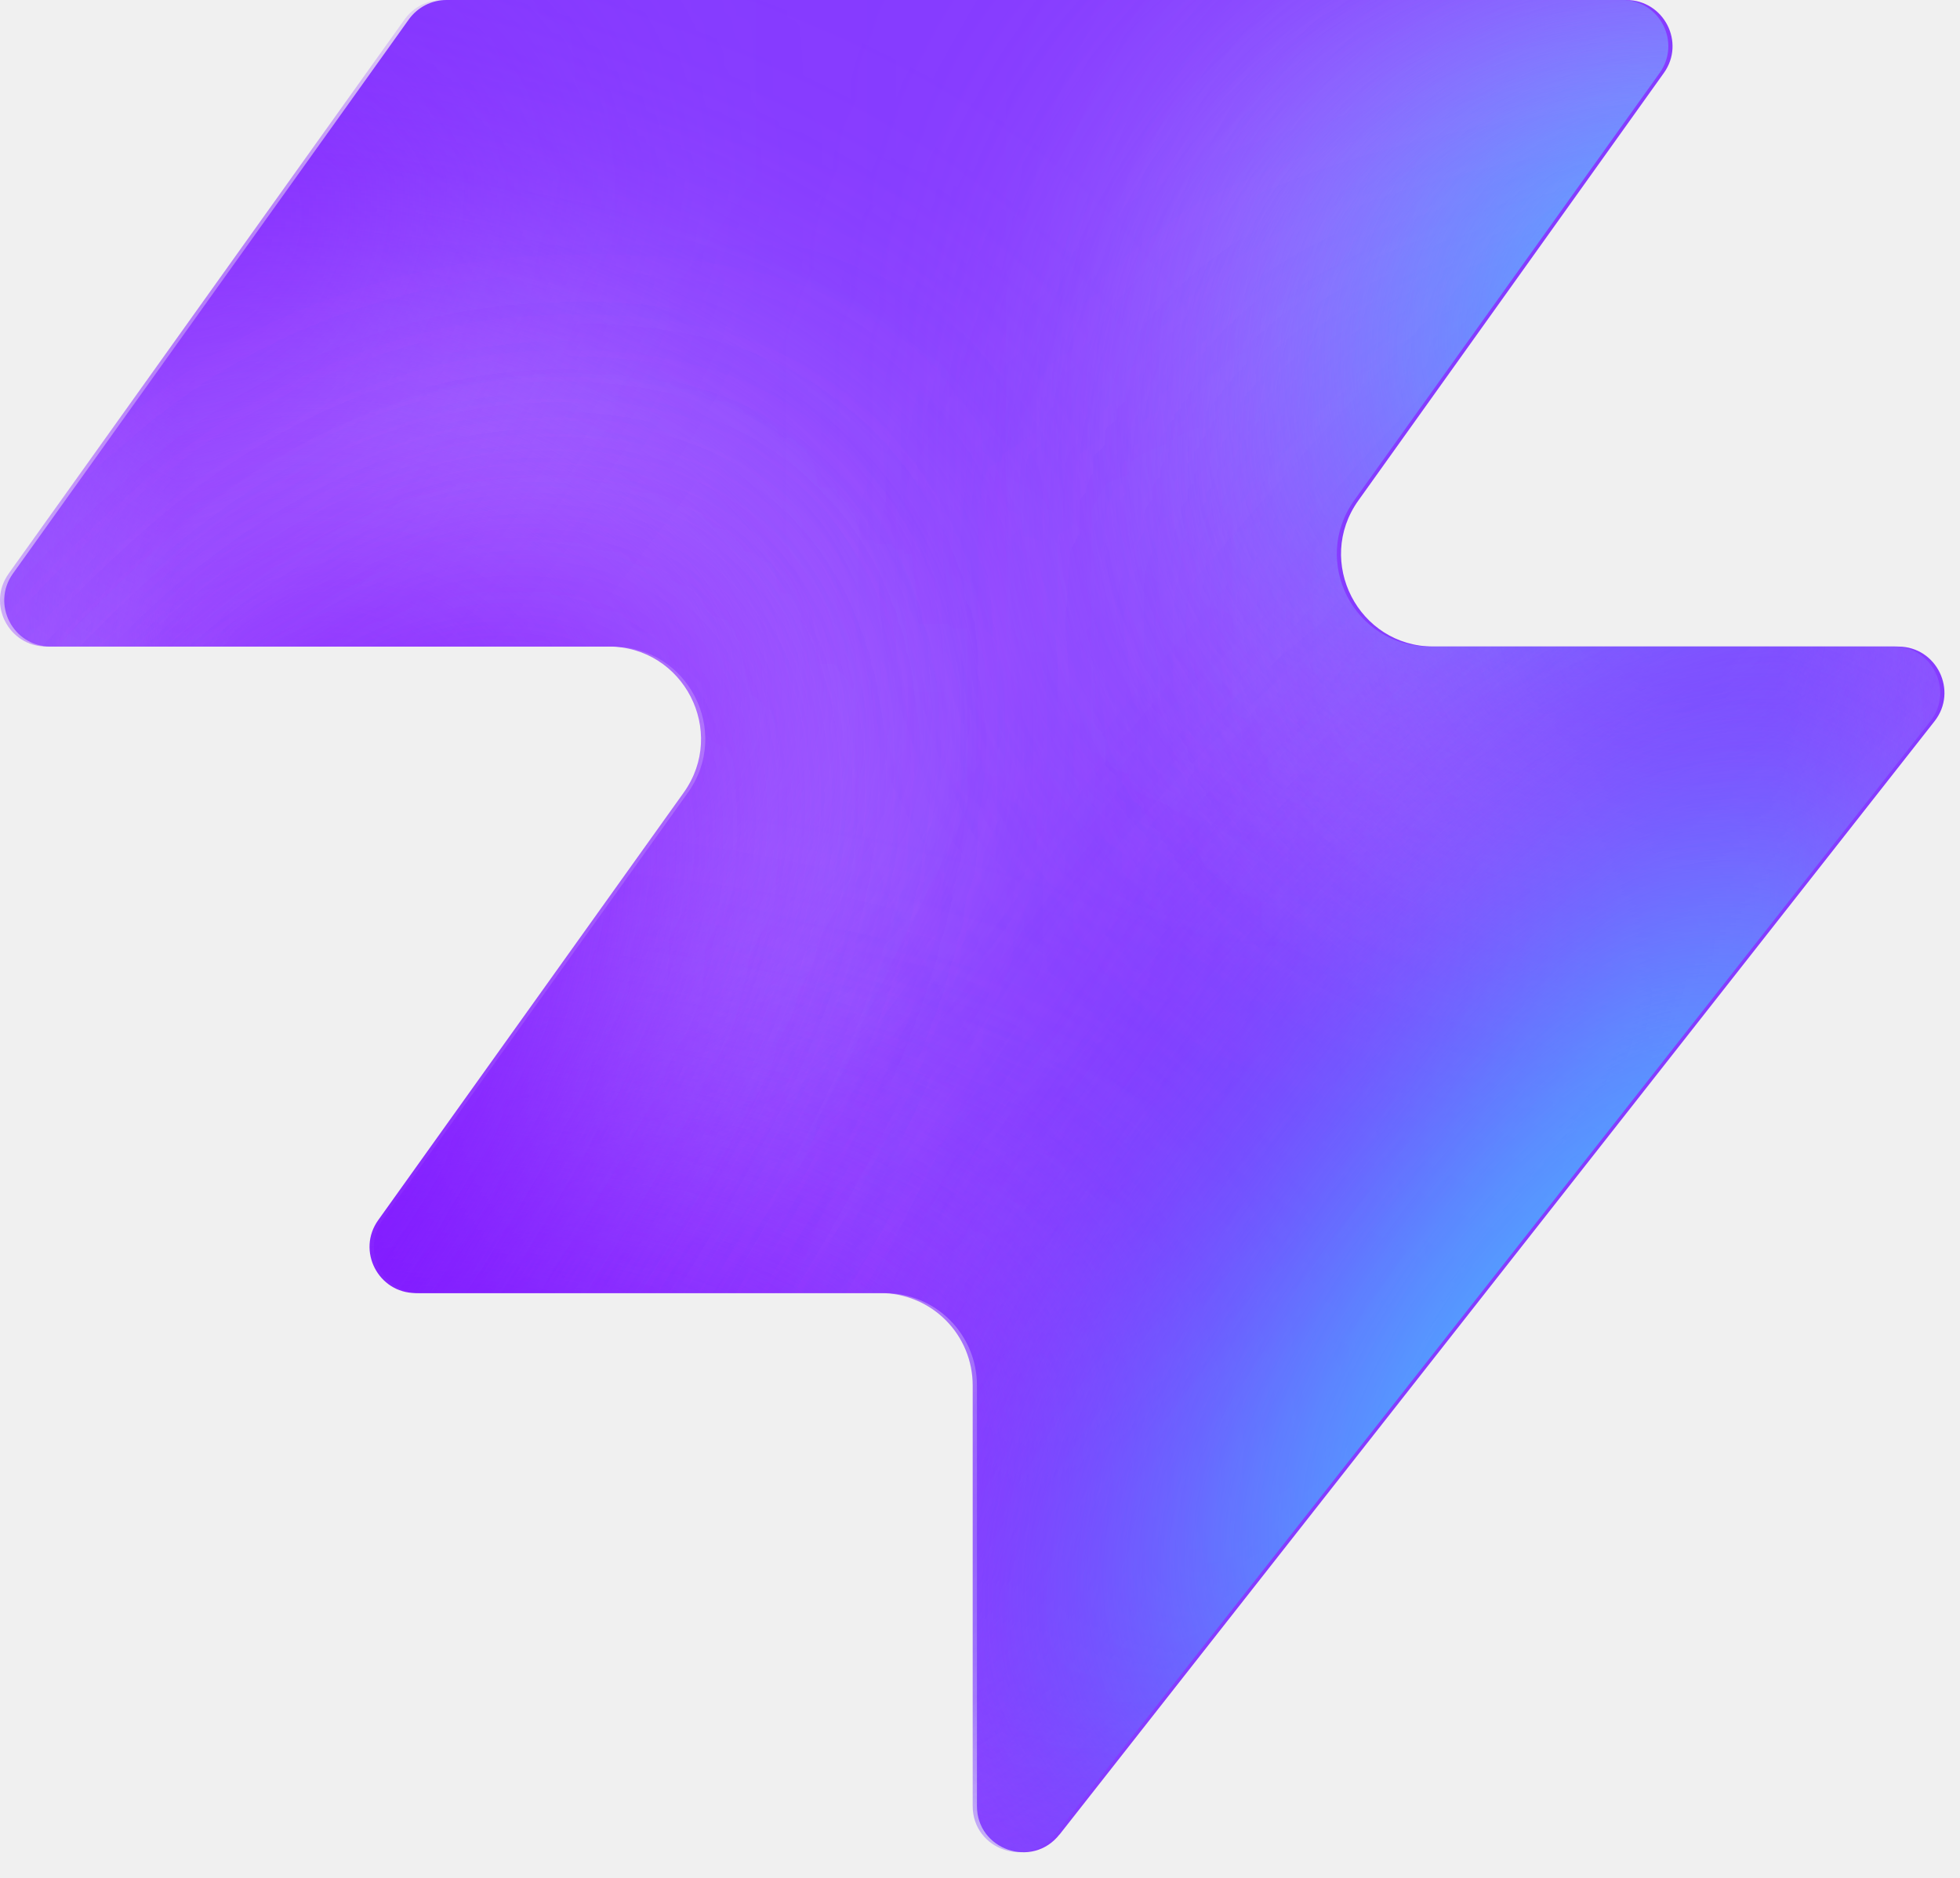
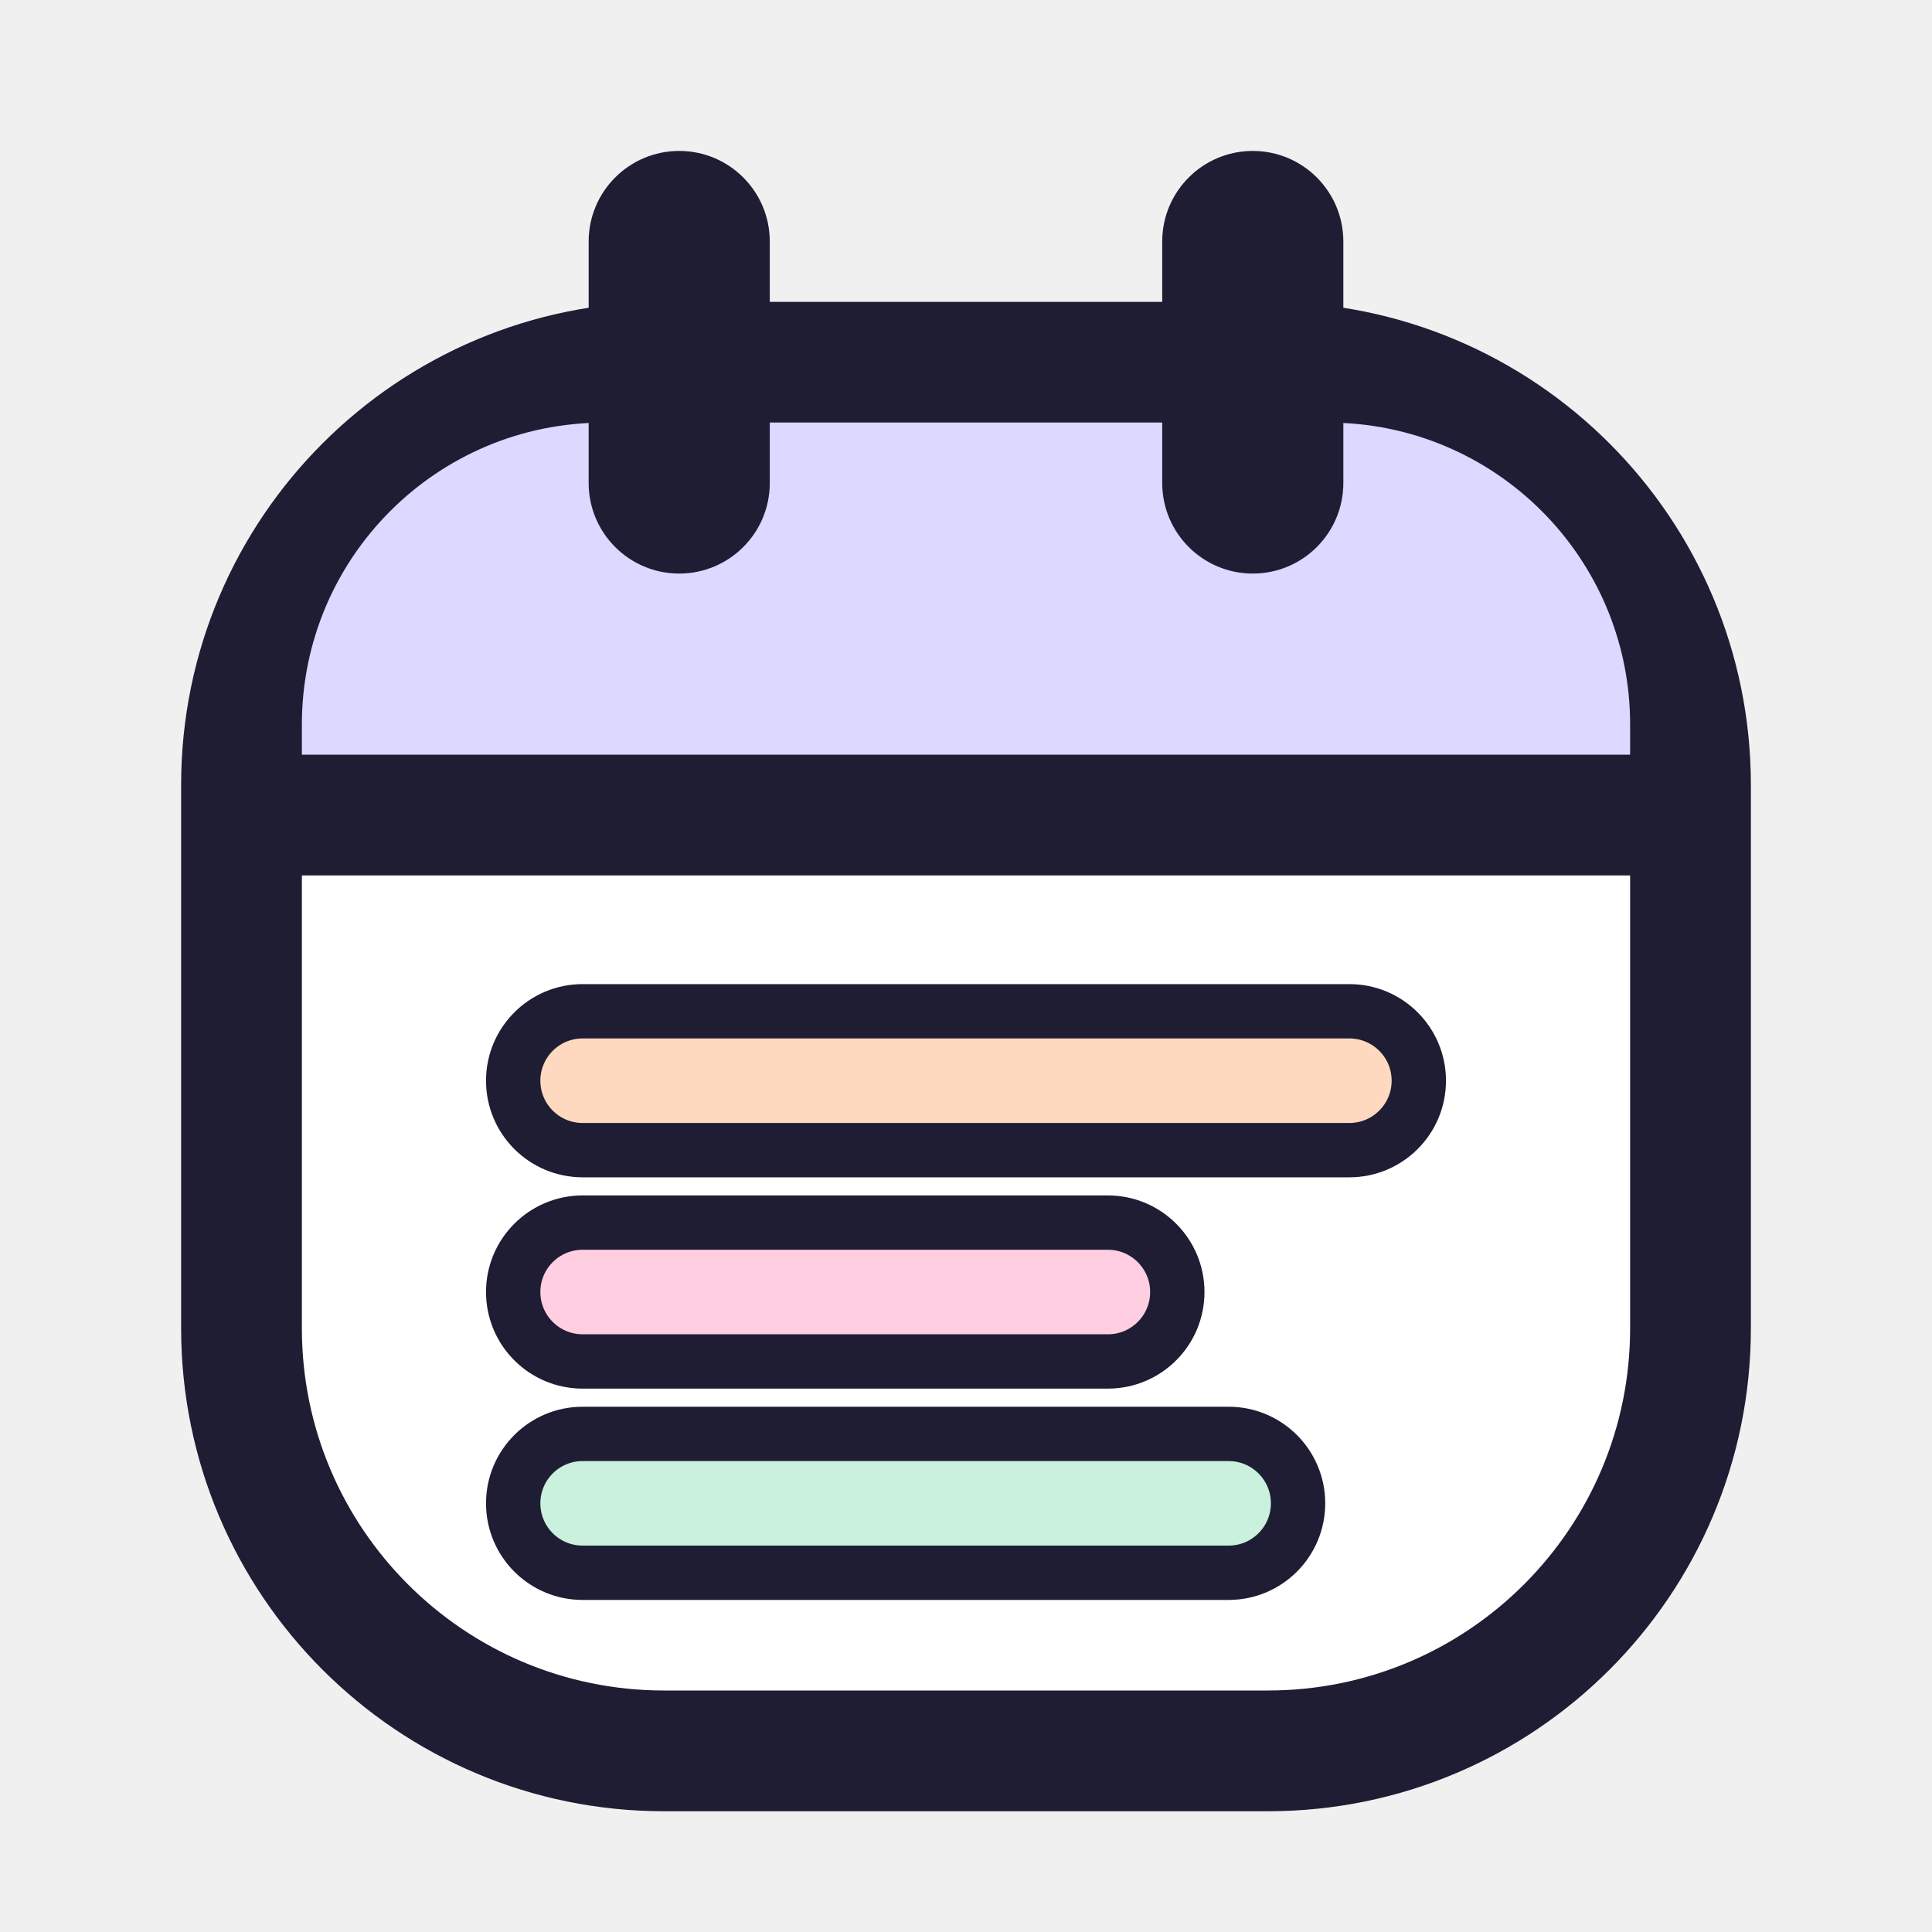
- <svg xmlns="http://www.w3.org/2000/svg" width="48" height="46" fill="none" viewBox="0 0 48 46">
-   <path fill="#863bff" d="M25.946 44.938c-.664.845-2.021.375-2.021-.698V33.937a2.26 2.26 0 0 0-2.262-2.262H10.287c-.92 0-1.456-1.04-.92-1.788l7.48-10.471c1.07-1.497 0-3.578-1.842-3.578H1.237c-.92 0-1.456-1.04-.92-1.788L10.013.474c.214-.297.556-.474.92-.474h28.894c.92 0 1.456 1.04.92 1.788l-7.48 10.471c-1.07 1.498 0 3.579 1.842 3.579h11.377c.943 0 1.473 1.088.89 1.83L25.947 44.94z" style="fill:#863bff;fill:color(display-p3 .525 .23 1);fill-opacity:1" />
-   <mask id="a" width="48" height="46" x="0" y="0" maskUnits="userSpaceOnUse" style="mask-type:alpha">
-     <path fill="#000" d="M25.842 44.938c-.664.844-2.021.375-2.021-.698V33.937a2.26 2.26 0 0 0-2.262-2.262H10.183c-.92 0-1.456-1.04-.92-1.788l7.48-10.471c1.07-1.498 0-3.579-1.842-3.579H1.133c-.92 0-1.456-1.04-.92-1.787L9.91.473c.214-.297.556-.474.92-.474h28.894c.92 0 1.456 1.04.92 1.788l-7.48 10.471c-1.07 1.498 0 3.578 1.842 3.578h11.377c.943 0 1.473 1.088.89 1.832L25.843 44.94z" style="fill:#000;fill-opacity:1" />
-   </mask>
-   <g mask="url(#a)">
-     <g filter="url(#b)">
-       <ellipse cx="5.508" cy="14.704" fill="#ede6ff" rx="5.508" ry="14.704" style="fill:#ede6ff;fill:color(display-p3 .927 .903 1);fill-opacity:1" transform="matrix(.00324 1 1 -.00324 -4.47 31.516)" />
-     </g>
-     <g filter="url(#c)">
-       <ellipse cx="10.399" cy="29.851" fill="#ede6ff" rx="10.399" ry="29.851" style="fill:#ede6ff;fill:color(display-p3 .927 .903 1);fill-opacity:1" transform="matrix(.00324 1 1 -.00324 -39.328 7.883)" />
-     </g>
-     <g filter="url(#d)">
-       <ellipse cx="5.508" cy="30.487" fill="#7e14ff" rx="5.508" ry="30.487" style="fill:#7e14ff;fill:color(display-p3 .492 .077 1);fill-opacity:1" transform="rotate(89.814 -25.913 -14.639)scale(1 -1)" />
-     </g>
-     <g filter="url(#e)">
-       <ellipse cx="5.508" cy="30.599" fill="#7e14ff" rx="5.508" ry="30.599" style="fill:#7e14ff;fill:color(display-p3 .492 .077 1);fill-opacity:1" transform="rotate(89.814 -32.644 -3.334)scale(1 -1)" />
-     </g>
-     <g filter="url(#f)">
-       <ellipse cx="5.508" cy="30.599" fill="#7e14ff" rx="5.508" ry="30.599" style="fill:#7e14ff;fill:color(display-p3 .492 .077 1);fill-opacity:1" transform="matrix(.00324 1 1 -.00324 -34.34 30.47)" />
-     </g>
-     <g filter="url(#g)">
-       <ellipse cx="14.072" cy="22.078" fill="#ede6ff" rx="14.072" ry="22.078" style="fill:#ede6ff;fill:color(display-p3 .927 .903 1);fill-opacity:1" transform="rotate(93.35 24.506 48.493)scale(-1 1)" />
-     </g>
-     <g filter="url(#h)">
-       <ellipse cx="3.47" cy="21.501" fill="#7e14ff" rx="3.47" ry="21.501" style="fill:#7e14ff;fill:color(display-p3 .492 .077 1);fill-opacity:1" transform="rotate(89.009 28.708 47.59)scale(-1 1)" />
-     </g>
-     <g filter="url(#i)">
-       <ellipse cx="3.47" cy="21.501" fill="#7e14ff" rx="3.47" ry="21.501" style="fill:#7e14ff;fill:color(display-p3 .492 .077 1);fill-opacity:1" transform="rotate(89.009 28.708 47.59)scale(-1 1)" />
-     </g>
-     <g filter="url(#j)">
-       <ellipse cx=".387" cy="8.972" fill="#7e14ff" rx="4.407" ry="29.108" style="fill:#7e14ff;fill:color(display-p3 .492 .077 1);fill-opacity:1" transform="rotate(39.51 .387 8.972)" />
-     </g>
-     <g filter="url(#k)">
-       <ellipse cx="47.523" cy="-6.092" fill="#7e14ff" rx="4.407" ry="29.108" style="fill:#7e14ff;fill:color(display-p3 .492 .077 1);fill-opacity:1" transform="rotate(37.892 47.523 -6.092)" />
-     </g>
-     <g filter="url(#l)">
-       <ellipse cx="41.412" cy="6.333" fill="#47bfff" rx="5.971" ry="9.665" style="fill:#47bfff;fill:color(display-p3 .28 .748 1);fill-opacity:1" transform="rotate(37.892 41.412 6.333)" />
-     </g>
-     <g filter="url(#m)">
-       <ellipse cx="-1.879" cy="38.332" fill="#7e14ff" rx="4.407" ry="29.108" style="fill:#7e14ff;fill:color(display-p3 .492 .077 1);fill-opacity:1" transform="rotate(37.892 -1.88 38.332)" />
-     </g>
-     <g filter="url(#n)">
-       <ellipse cx="-1.879" cy="38.332" fill="#7e14ff" rx="4.407" ry="29.108" style="fill:#7e14ff;fill:color(display-p3 .492 .077 1);fill-opacity:1" transform="rotate(37.892 -1.88 38.332)" />
-     </g>
-     <g filter="url(#o)">
-       <ellipse cx="35.651" cy="29.907" fill="#7e14ff" rx="4.407" ry="29.108" style="fill:#7e14ff;fill:color(display-p3 .492 .077 1);fill-opacity:1" transform="rotate(37.892 35.651 29.907)" />
-     </g>
-     <g filter="url(#p)">
-       <ellipse cx="38.418" cy="32.4" fill="#47bfff" rx="5.971" ry="15.297" style="fill:#47bfff;fill:color(display-p3 .28 .748 1);fill-opacity:1" transform="rotate(37.892 38.418 32.4)" />
-     </g>
-   </g>
-   <defs>
-     <filter id="b" width="60.045" height="41.654" x="-19.77" y="16.149" color-interpolation-filters="sRGB" filterUnits="userSpaceOnUse">
-       <feFlood flood-opacity="0" result="BackgroundImageFix" />
-       <feBlend in="SourceGraphic" in2="BackgroundImageFix" result="shape" />
-       <feGaussianBlur result="effect1_foregroundBlur_2002_17158" stdDeviation="7.659" />
-     </filter>
-     <filter id="c" width="90.34" height="51.437" x="-54.613" y="-7.533" color-interpolation-filters="sRGB" filterUnits="userSpaceOnUse">
-       <feFlood flood-opacity="0" result="BackgroundImageFix" />
-       <feBlend in="SourceGraphic" in2="BackgroundImageFix" result="shape" />
-       <feGaussianBlur result="effect1_foregroundBlur_2002_17158" stdDeviation="7.659" />
-     </filter>
-     <filter id="d" width="79.355" height="29.4" x="-49.64" y="2.03" color-interpolation-filters="sRGB" filterUnits="userSpaceOnUse">
-       <feFlood flood-opacity="0" result="BackgroundImageFix" />
-       <feBlend in="SourceGraphic" in2="BackgroundImageFix" result="shape" />
-       <feGaussianBlur result="effect1_foregroundBlur_2002_17158" stdDeviation="4.596" />
-     </filter>
-     <filter id="e" width="79.579" height="29.4" x="-45.045" y="20.029" color-interpolation-filters="sRGB" filterUnits="userSpaceOnUse">
-       <feFlood flood-opacity="0" result="BackgroundImageFix" />
-       <feBlend in="SourceGraphic" in2="BackgroundImageFix" result="shape" />
-       <feGaussianBlur result="effect1_foregroundBlur_2002_17158" stdDeviation="4.596" />
-     </filter>
-     <filter id="f" width="79.579" height="29.4" x="-43.513" y="21.178" color-interpolation-filters="sRGB" filterUnits="userSpaceOnUse">
-       <feFlood flood-opacity="0" result="BackgroundImageFix" />
-       <feBlend in="SourceGraphic" in2="BackgroundImageFix" result="shape" />
-       <feGaussianBlur result="effect1_foregroundBlur_2002_17158" stdDeviation="4.596" />
-     </filter>
-     <filter id="g" width="74.749" height="58.852" x="15.756" y="-17.901" color-interpolation-filters="sRGB" filterUnits="userSpaceOnUse">
-       <feFlood flood-opacity="0" result="BackgroundImageFix" />
-       <feBlend in="SourceGraphic" in2="BackgroundImageFix" result="shape" />
-       <feGaussianBlur result="effect1_foregroundBlur_2002_17158" stdDeviation="7.659" />
-     </filter>
-     <filter id="h" width="61.377" height="25.362" x="23.548" y="2.284" color-interpolation-filters="sRGB" filterUnits="userSpaceOnUse">
-       <feFlood flood-opacity="0" result="BackgroundImageFix" />
-       <feBlend in="SourceGraphic" in2="BackgroundImageFix" result="shape" />
-       <feGaussianBlur result="effect1_foregroundBlur_2002_17158" stdDeviation="4.596" />
-     </filter>
-     <filter id="i" width="61.377" height="25.362" x="23.548" y="2.284" color-interpolation-filters="sRGB" filterUnits="userSpaceOnUse">
-       <feFlood flood-opacity="0" result="BackgroundImageFix" />
-       <feBlend in="SourceGraphic" in2="BackgroundImageFix" result="shape" />
-       <feGaussianBlur result="effect1_foregroundBlur_2002_17158" stdDeviation="4.596" />
-     </filter>
-     <filter id="j" width="56.045" height="63.649" x="-27.636" y="-22.853" color-interpolation-filters="sRGB" filterUnits="userSpaceOnUse">
-       <feFlood flood-opacity="0" result="BackgroundImageFix" />
-       <feBlend in="SourceGraphic" in2="BackgroundImageFix" result="shape" />
-       <feGaussianBlur result="effect1_foregroundBlur_2002_17158" stdDeviation="4.596" />
-     </filter>
-     <filter id="k" width="54.814" height="64.646" x="20.116" y="-38.415" color-interpolation-filters="sRGB" filterUnits="userSpaceOnUse">
-       <feFlood flood-opacity="0" result="BackgroundImageFix" />
-       <feBlend in="SourceGraphic" in2="BackgroundImageFix" result="shape" />
-       <feGaussianBlur result="effect1_foregroundBlur_2002_17158" stdDeviation="4.596" />
-     </filter>
-     <filter id="l" width="33.541" height="35.313" x="24.641" y="-11.323" color-interpolation-filters="sRGB" filterUnits="userSpaceOnUse">
-       <feFlood flood-opacity="0" result="BackgroundImageFix" />
-       <feBlend in="SourceGraphic" in2="BackgroundImageFix" result="shape" />
-       <feGaussianBlur result="effect1_foregroundBlur_2002_17158" stdDeviation="4.596" />
-     </filter>
-     <filter id="m" width="54.814" height="64.646" x="-29.286" y="6.009" color-interpolation-filters="sRGB" filterUnits="userSpaceOnUse">
-       <feFlood flood-opacity="0" result="BackgroundImageFix" />
-       <feBlend in="SourceGraphic" in2="BackgroundImageFix" result="shape" />
-       <feGaussianBlur result="effect1_foregroundBlur_2002_17158" stdDeviation="4.596" />
-     </filter>
-     <filter id="n" width="54.814" height="64.646" x="-29.286" y="6.009" color-interpolation-filters="sRGB" filterUnits="userSpaceOnUse">
-       <feFlood flood-opacity="0" result="BackgroundImageFix" />
-       <feBlend in="SourceGraphic" in2="BackgroundImageFix" result="shape" />
-       <feGaussianBlur result="effect1_foregroundBlur_2002_17158" stdDeviation="4.596" />
-     </filter>
-     <filter id="o" width="54.814" height="64.646" x="8.244" y="-2.416" color-interpolation-filters="sRGB" filterUnits="userSpaceOnUse">
-       <feFlood flood-opacity="0" result="BackgroundImageFix" />
-       <feBlend in="SourceGraphic" in2="BackgroundImageFix" result="shape" />
-       <feGaussianBlur result="effect1_foregroundBlur_2002_17158" stdDeviation="4.596" />
-     </filter>
-     <filter id="p" width="39.409" height="43.623" x="18.713" y="10.588" color-interpolation-filters="sRGB" filterUnits="userSpaceOnUse">
-       <feFlood flood-opacity="0" result="BackgroundImageFix" />
-       <feBlend in="SourceGraphic" in2="BackgroundImageFix" result="shape" />
-       <feGaussianBlur result="effect1_foregroundBlur_2002_17158" stdDeviation="4.596" />
-     </filter>
-   </defs>
+ <svg xmlns="http://www.w3.org/2000/svg" viewBox="0 0 64 64" fill="none" width="64" height="64">
+   <style>@media (prefers-color-scheme:dark){.k{stroke:#f1f0fb}.c{fill:#f1f0fb}}</style>
+   <rect x="8" y="12" width="48" height="46" rx="14" fill="#ffffff" class="k" stroke="#1f1d33" stroke-width="4" />
+   <path d="M10 27h44v-3a10 10 0 0 0-10-10H20a10 10 0 0 0-10 10z" fill="#dcd8ff" />
+   <path d="M8 27h48" class="k" stroke="#1f1d33" stroke-width="4" />
+   <rect x="19.5" y="5" width="6" height="14" rx="3" class="c" fill="#1f1d33" />
+   <rect x="38.5" y="5" width="6" height="14" rx="3" class="c" fill="#1f1d33" />
+   <rect x="17" y="33.5" width="30" height="4.6" rx="2.3" fill="#ffd9bf" class="k" stroke="#1f1d33" stroke-width="1.8" />
+   <rect x="17" y="40.5" width="22" height="4.6" rx="2.3" fill="#ffcfe1" class="k" stroke="#1f1d33" stroke-width="1.8" />
+   <rect x="17" y="47.5" width="26" height="4.6" rx="2.3" fill="#c9f1dd" class="k" stroke="#1f1d33" stroke-width="1.8" />
</svg>
